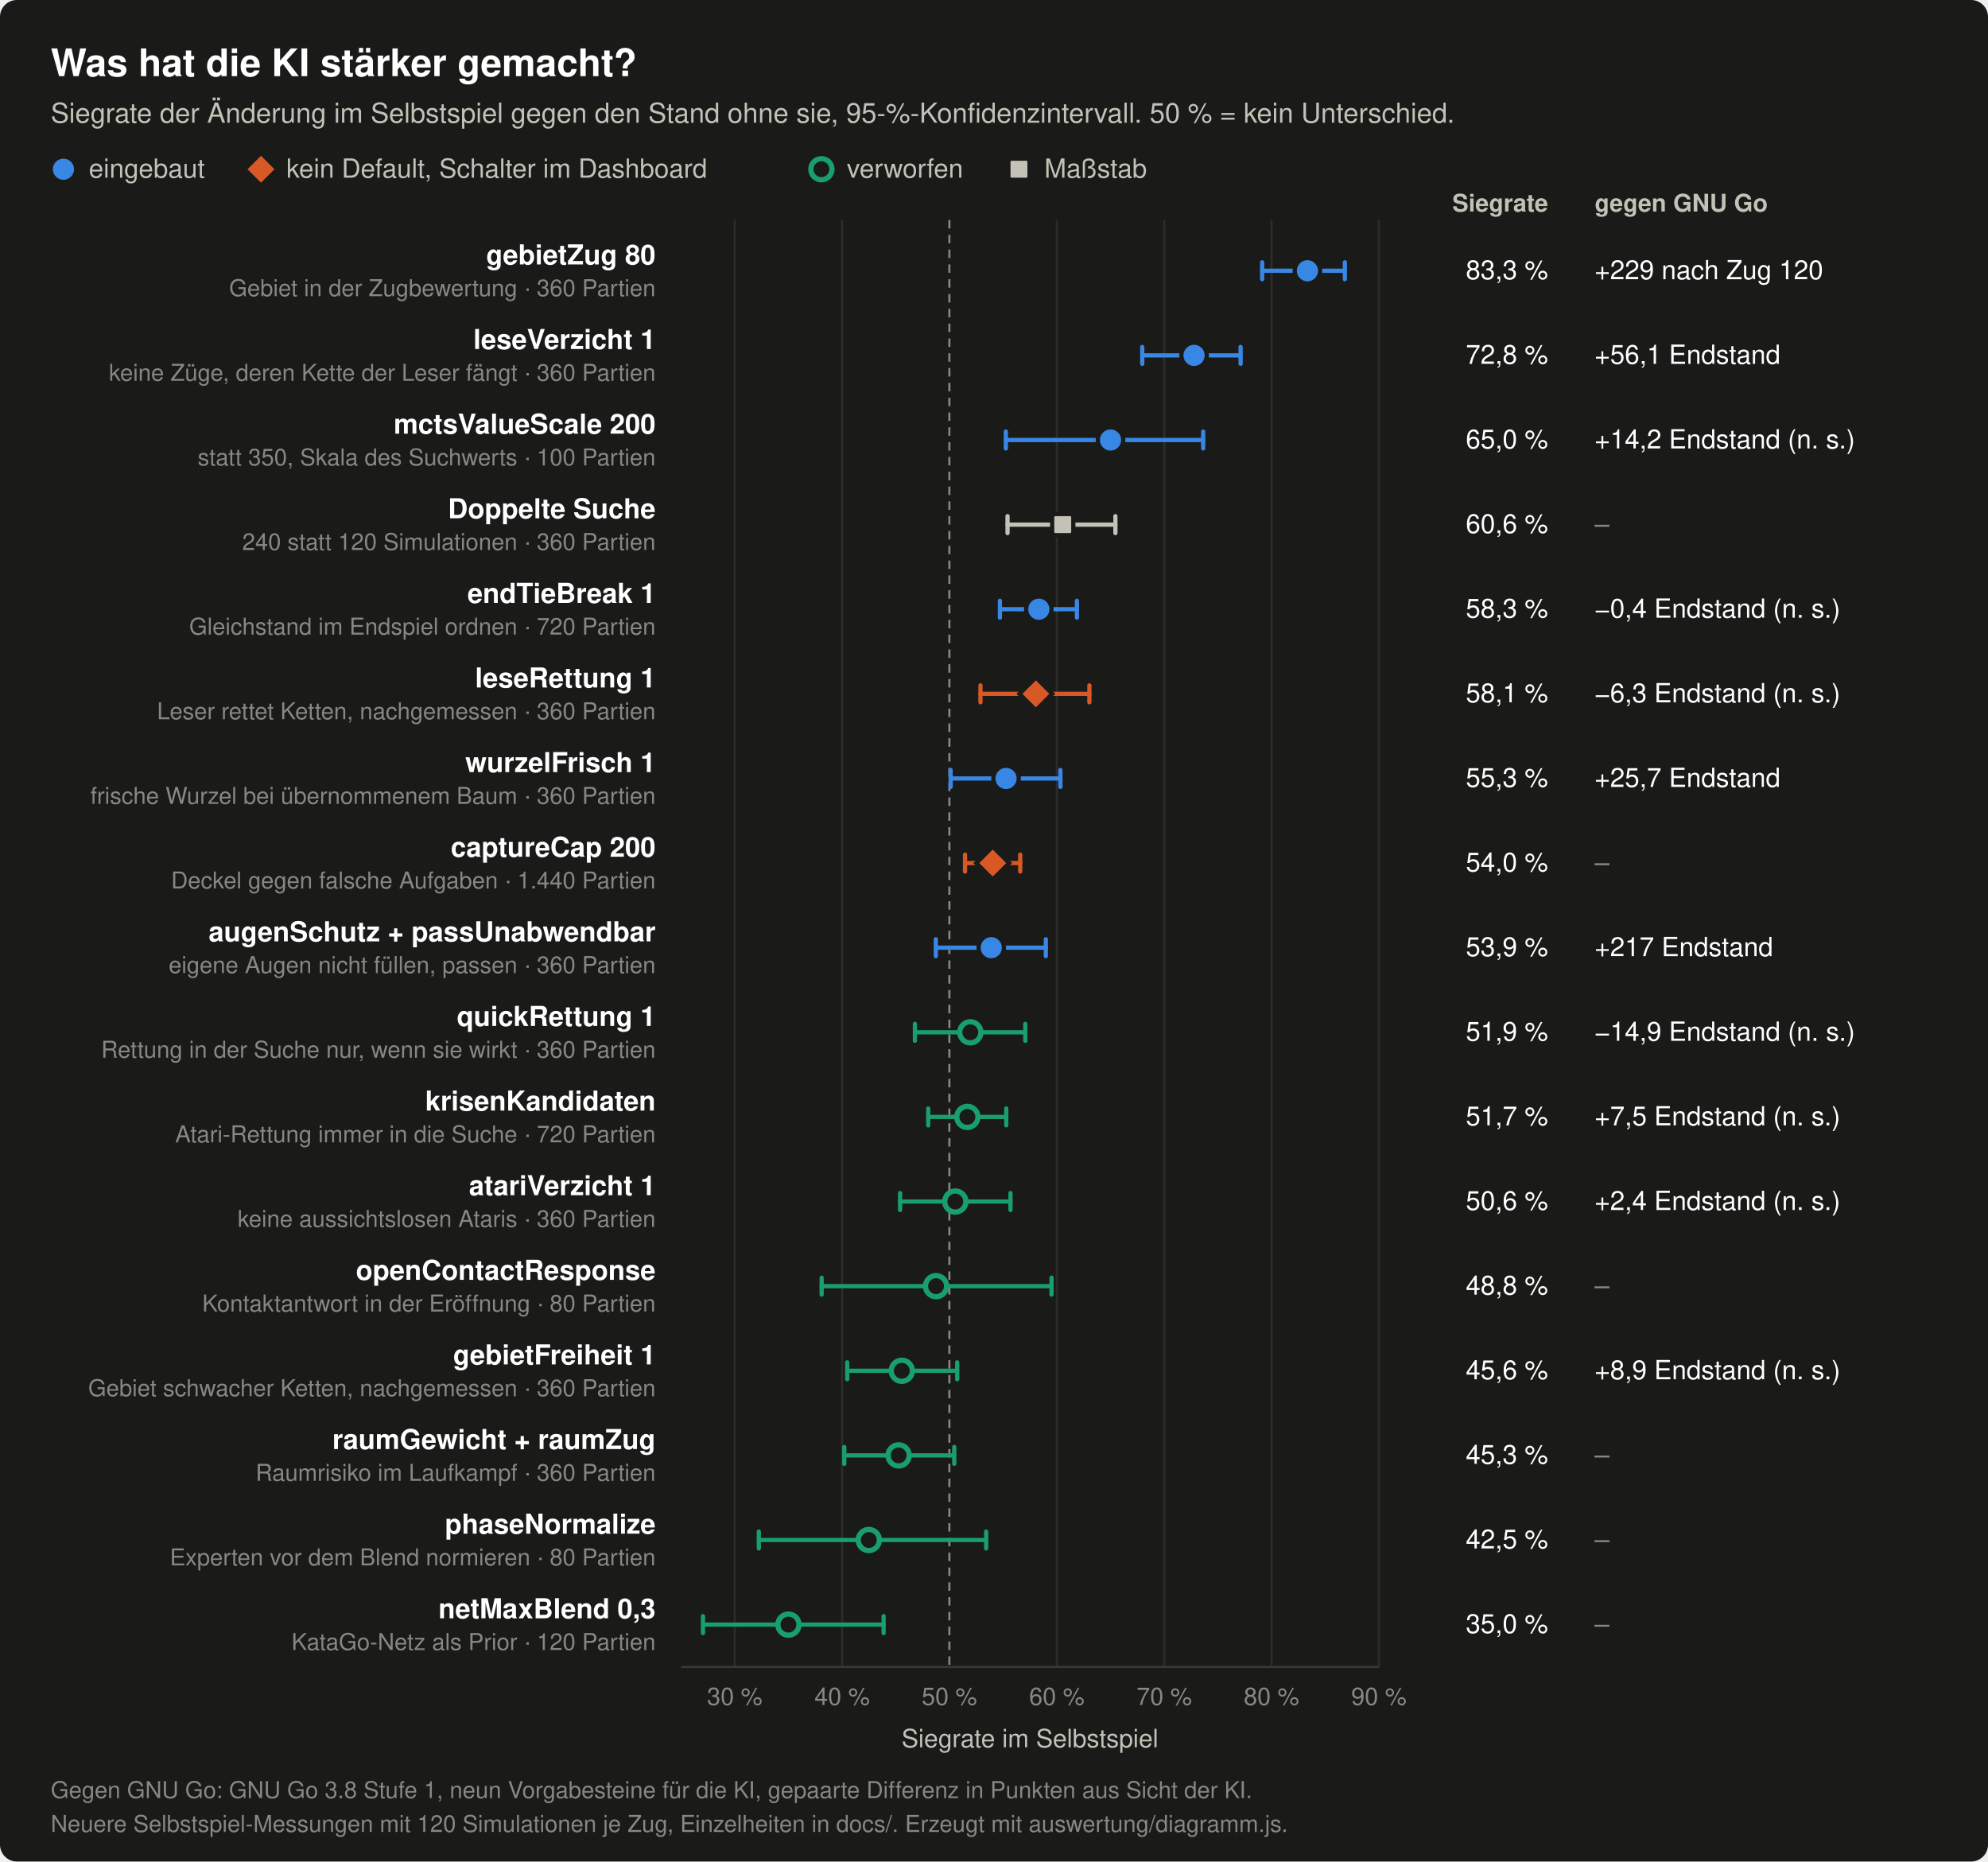
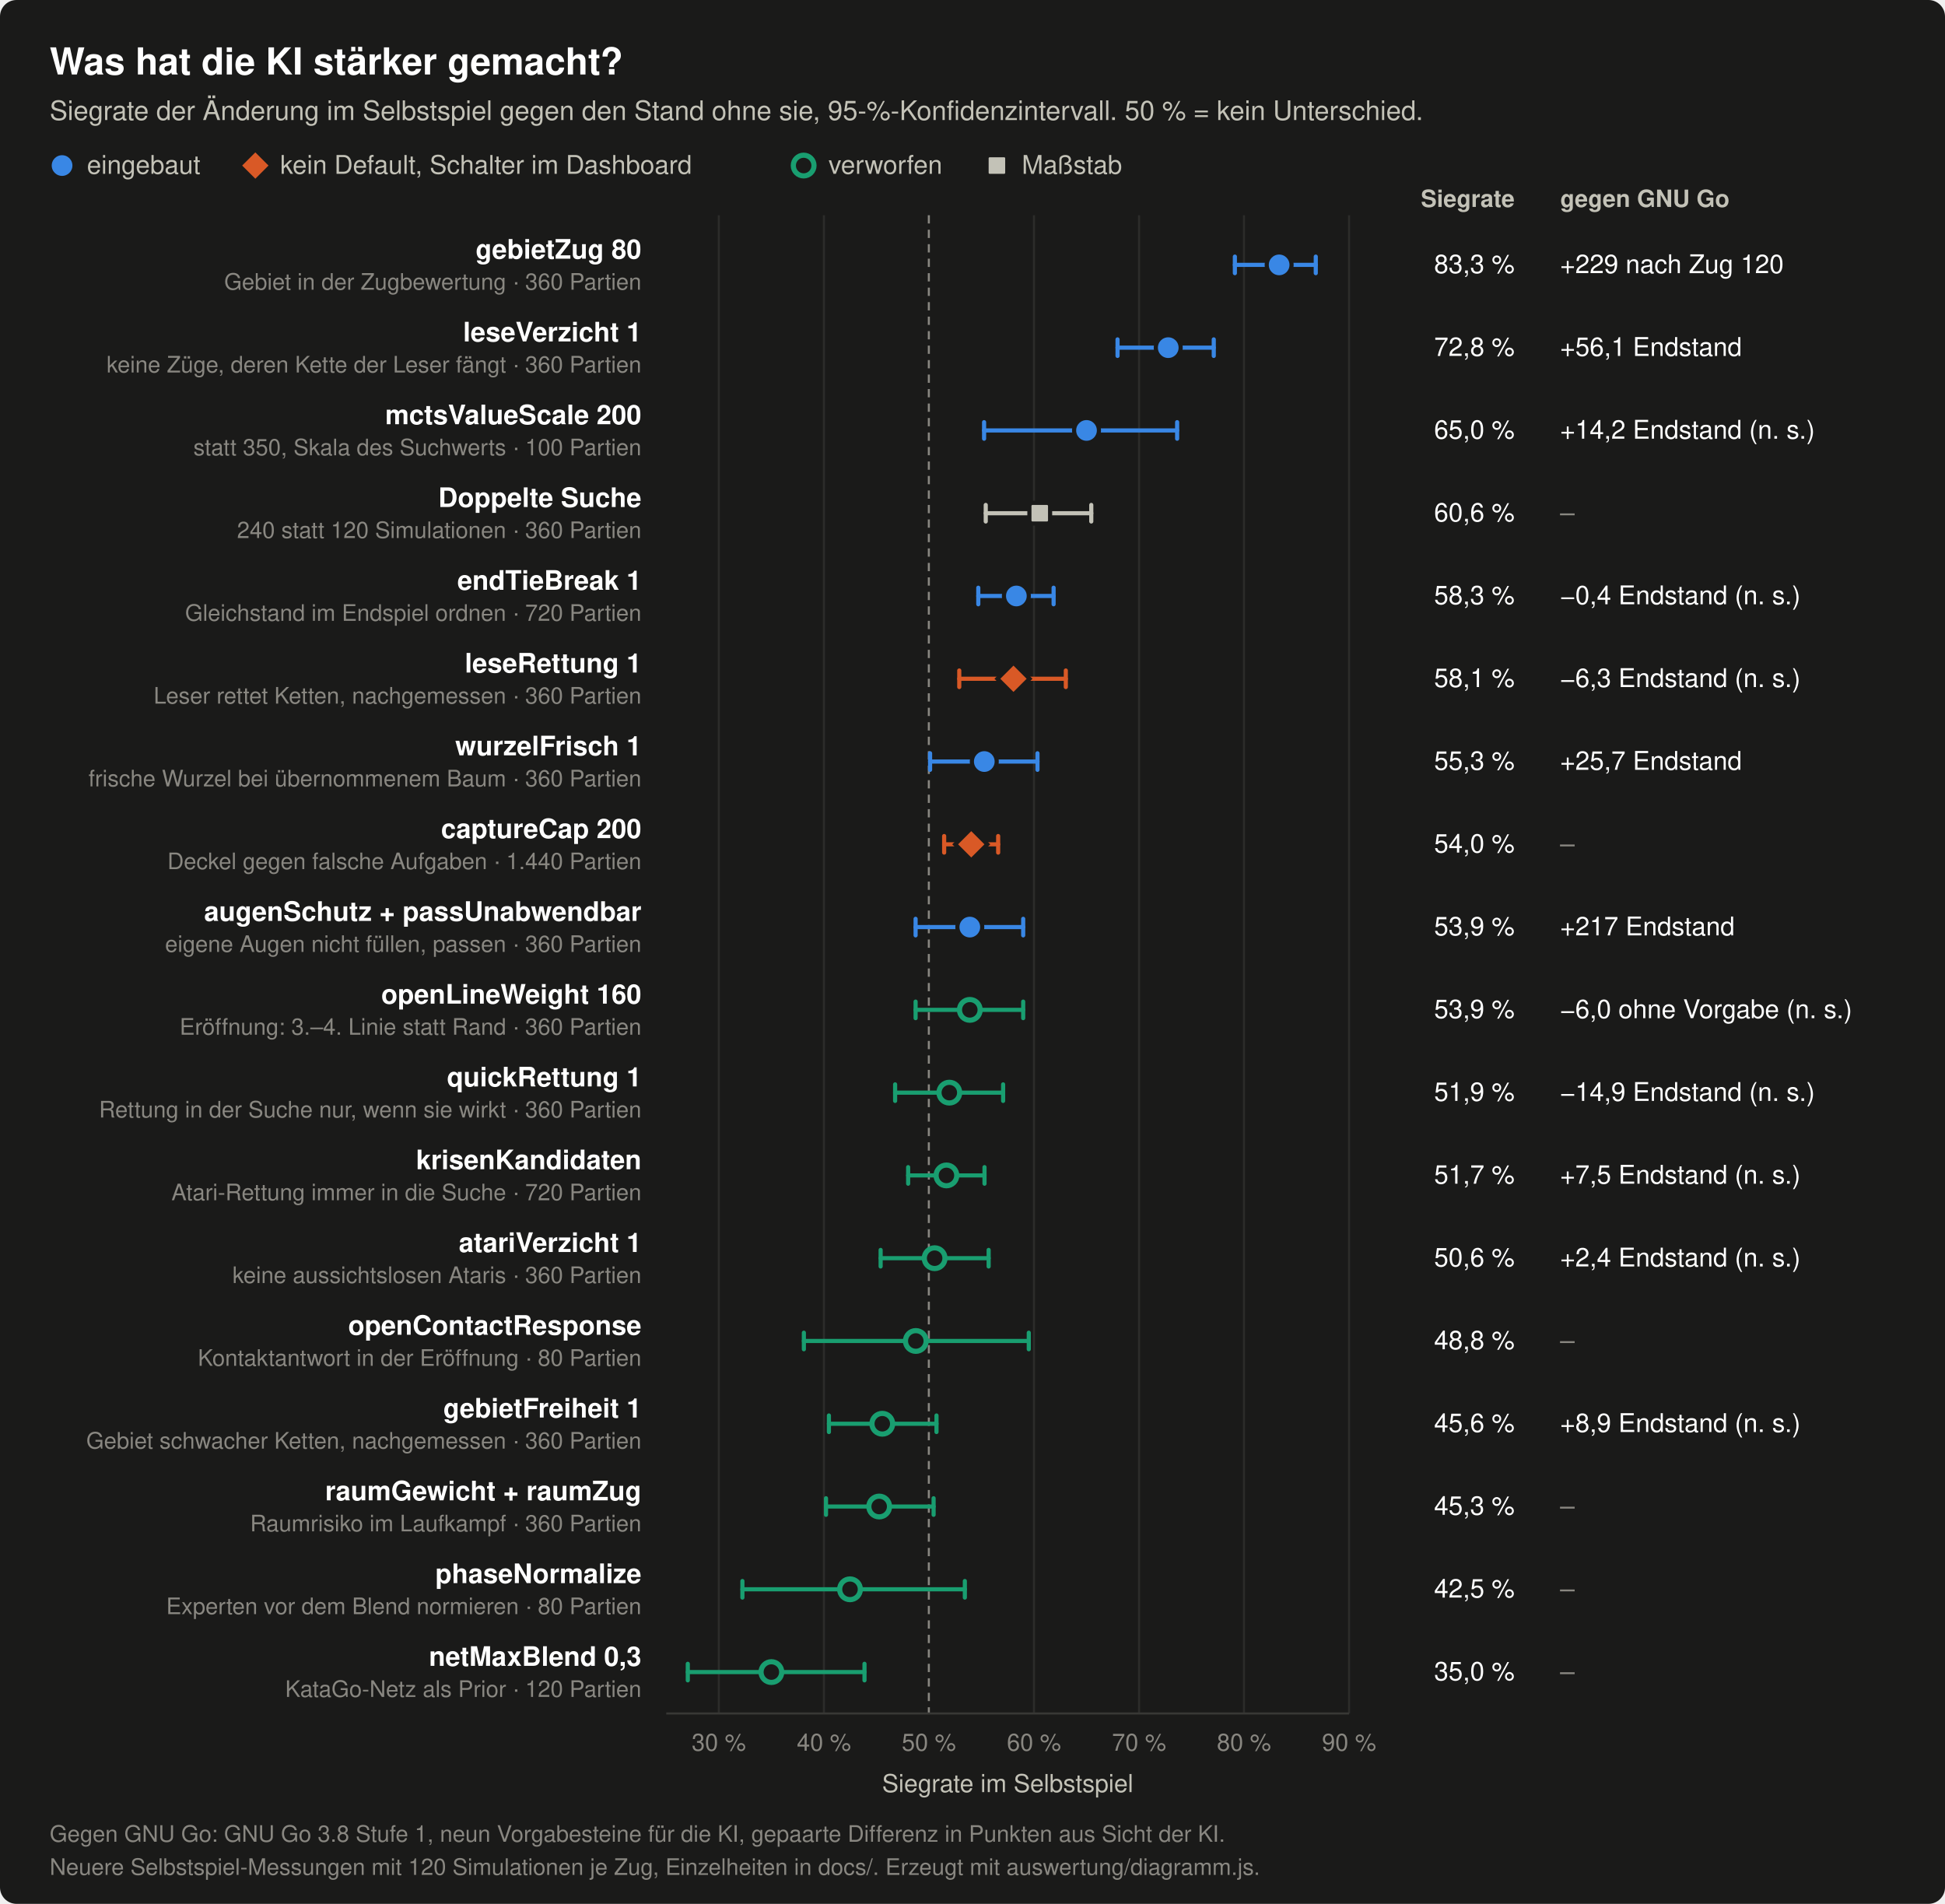
- <svg xmlns="http://www.w3.org/2000/svg" width="940" height="880" viewBox="0 0 940 880" font-family="system-ui, -apple-system, 'Segoe UI', Helvetica, Arial, sans-serif" role="img" aria-labelledby="titel beschr">
-   <rect width="940" height="880" rx="8" fill="#1a1a19" />
+ <svg xmlns="http://www.w3.org/2000/svg" width="940" height="920" viewBox="0 0 940 920" font-family="system-ui, -apple-system, 'Segoe UI', Helvetica, Arial, sans-serif" role="img" aria-labelledby="titel beschr">
+   <rect width="940" height="920" rx="8" fill="#1a1a19" />
  <text x="24" y="36" font-size="18" font-weight="600" fill="#ffffff">Was hat die KI stärker gemacht?</text>
  <text x="24" y="58" font-size="13" fill="#c3c2b7">Siegrate der Änderung im Selbstspiel gegen den Stand ohne sie, 95-%-Konfidenzintervall. 50 % = kein Unterschied.</text>
  <circle cx="30.0" cy="80" r="6" fill="#3987e5" stroke="#1a1a19" stroke-width="2" />
  <text x="42" y="84" font-size="12.5" fill="#c3c2b7">eingebaut</text>
  <rect x="117.9" y="74.5" width="11" height="11" fill="#d95926" stroke="#1a1a19" stroke-width="2" transform="rotate(45 123.4 80)" />
  <text x="135.4" y="84" font-size="12.5" fill="#c3c2b7">kein Default, Schalter im Dashboard</text>
  <circle cx="388.4" cy="80" r="5" fill="#1a1a19" stroke="#199e70" stroke-width="2.5" />
  <text x="400.4" y="84" font-size="12.5" fill="#c3c2b7">verworfen</text>
  <rect x="476.8" y="75" width="10" height="10" rx="1.5" fill="#c3c2b7" stroke="#1a1a19" stroke-width="2" />
  <text x="493.8" y="84" font-size="12.5" fill="#c3c2b7">Maßstab</text>
-   <line x1="347.4" y1="104" x2="347.4" y2="788" stroke="#2c2c2a" stroke-width="1" />
-   <text x="347.4" y="806" font-size="11.5" fill="#898781" text-anchor="middle">30 %</text>
-   <line x1="398.2" y1="104" x2="398.2" y2="788" stroke="#2c2c2a" stroke-width="1" />
-   <text x="398.2" y="806" font-size="11.5" fill="#898781" text-anchor="middle">40 %</text>
-   <line x1="448.9" y1="104" x2="448.9" y2="788" stroke="#898781" stroke-width="1" stroke-dasharray="4 3" />
-   <text x="448.9" y="806" font-size="11.5" fill="#898781" text-anchor="middle">50 %</text>
-   <line x1="499.7" y1="104" x2="499.7" y2="788" stroke="#2c2c2a" stroke-width="1" />
-   <text x="499.7" y="806" font-size="11.5" fill="#898781" text-anchor="middle">60 %</text>
-   <line x1="550.5" y1="104" x2="550.5" y2="788" stroke="#2c2c2a" stroke-width="1" />
-   <text x="550.5" y="806" font-size="11.5" fill="#898781" text-anchor="middle">70 %</text>
-   <line x1="601.2" y1="104" x2="601.2" y2="788" stroke="#2c2c2a" stroke-width="1" />
-   <text x="601.2" y="806" font-size="11.5" fill="#898781" text-anchor="middle">80 %</text>
-   <line x1="652.0" y1="104" x2="652.0" y2="788" stroke="#2c2c2a" stroke-width="1" />
-   <text x="652.0" y="806" font-size="11.5" fill="#898781" text-anchor="middle">90 %</text>
-   <line x1="322" y1="788" x2="652" y2="788" stroke="#383835" stroke-width="1" />
-   <text x="487" y="826" font-size="12" fill="#c3c2b7" text-anchor="middle">Siegrate im Selbstspiel</text>
+   <line x1="347.4" y1="104" x2="347.4" y2="828" stroke="#2c2c2a" stroke-width="1" />
+   <text x="347.4" y="846" font-size="11.5" fill="#898781" text-anchor="middle">30 %</text>
+   <line x1="398.2" y1="104" x2="398.2" y2="828" stroke="#2c2c2a" stroke-width="1" />
+   <text x="398.2" y="846" font-size="11.5" fill="#898781" text-anchor="middle">40 %</text>
+   <line x1="448.9" y1="104" x2="448.9" y2="828" stroke="#898781" stroke-width="1" stroke-dasharray="4 3" />
+   <text x="448.9" y="846" font-size="11.5" fill="#898781" text-anchor="middle">50 %</text>
+   <line x1="499.7" y1="104" x2="499.7" y2="828" stroke="#2c2c2a" stroke-width="1" />
+   <text x="499.7" y="846" font-size="11.5" fill="#898781" text-anchor="middle">60 %</text>
+   <line x1="550.5" y1="104" x2="550.5" y2="828" stroke="#2c2c2a" stroke-width="1" />
+   <text x="550.5" y="846" font-size="11.5" fill="#898781" text-anchor="middle">70 %</text>
+   <line x1="601.2" y1="104" x2="601.2" y2="828" stroke="#2c2c2a" stroke-width="1" />
+   <text x="601.2" y="846" font-size="11.5" fill="#898781" text-anchor="middle">80 %</text>
+   <line x1="652.0" y1="104" x2="652.0" y2="828" stroke="#2c2c2a" stroke-width="1" />
+   <text x="652.0" y="846" font-size="11.5" fill="#898781" text-anchor="middle">90 %</text>
+   <line x1="322" y1="828" x2="652" y2="828" stroke="#383835" stroke-width="1" />
+   <text x="487" y="866" font-size="12" fill="#c3c2b7" text-anchor="middle">Siegrate im Selbstspiel</text>
  <text x="732" y="100" font-size="11.5" font-weight="600" fill="#c3c2b7" text-anchor="end">Siegrate</text>
  <text x="754" y="100" font-size="11.5" font-weight="600" fill="#c3c2b7">gegen GNU Go</text>
  <text x="310" y="125" font-size="13" font-weight="600" fill="#ffffff" text-anchor="end">gebietZug 80</text>
  <text x="310" y="140" font-size="11" fill="#898781" text-anchor="end">Gebiet in der Zugbewertung · 360 Partien</text>
  <line x1="596.8" y1="128" x2="635.9" y2="128" stroke="#3987e5" stroke-width="2" stroke-linecap="round" />
  <line x1="596.8" y1="124" x2="596.8" y2="132" stroke="#3987e5" stroke-width="2" stroke-linecap="round" />
  <line x1="635.9" y1="124" x2="635.9" y2="132" stroke="#3987e5" stroke-width="2" stroke-linecap="round" />
  <circle cx="618.2" cy="128" r="6" fill="#3987e5" stroke="#1a1a19" stroke-width="2" />
  <text x="732" y="132" font-size="12.5" fill="#ffffff" text-anchor="end" style="font-variant-numeric: tabular-nums">83,3 %</text>
  <text x="754" y="132" font-size="12.5" fill="#ffffff">+229 nach Zug 120</text>
  <text x="310" y="165" font-size="13" font-weight="600" fill="#ffffff" text-anchor="end">leseVerzicht 1</text>
  <text x="310" y="180" font-size="11" fill="#898781" text-anchor="end">keine Züge, deren Kette der Leser fängt · 360 Partien</text>
  <line x1="540.1" y1="168" x2="586.6" y2="168" stroke="#3987e5" stroke-width="2" stroke-linecap="round" />
  <line x1="540.1" y1="164" x2="540.1" y2="172" stroke="#3987e5" stroke-width="2" stroke-linecap="round" />
  <line x1="586.6" y1="164" x2="586.6" y2="172" stroke="#3987e5" stroke-width="2" stroke-linecap="round" />
  <circle cx="564.6" cy="168" r="6" fill="#3987e5" stroke="#1a1a19" stroke-width="2" />
  <text x="732" y="172" font-size="12.5" fill="#ffffff" text-anchor="end" style="font-variant-numeric: tabular-nums">72,8 %</text>
  <text x="754" y="172" font-size="12.5" fill="#ffffff">+56,1 Endstand</text>
  <text x="310" y="205" font-size="13" font-weight="600" fill="#ffffff" text-anchor="end">mctsValueScale 200</text>
  <text x="310" y="220" font-size="11" fill="#898781" text-anchor="end">statt 350, Skala des Suchwerts · 100 Partien</text>
  <line x1="475.6" y1="208" x2="568.9" y2="208" stroke="#3987e5" stroke-width="2" stroke-linecap="round" />
  <line x1="475.6" y1="204" x2="475.6" y2="212" stroke="#3987e5" stroke-width="2" stroke-linecap="round" />
  <line x1="568.9" y1="204" x2="568.9" y2="212" stroke="#3987e5" stroke-width="2" stroke-linecap="round" />
  <circle cx="525.1" cy="208" r="6" fill="#3987e5" stroke="#1a1a19" stroke-width="2" />
  <text x="732" y="212" font-size="12.5" fill="#ffffff" text-anchor="end" style="font-variant-numeric: tabular-nums">65,0 %</text>
  <text x="754" y="212" font-size="12.5" fill="#ffffff">+14,2 Endstand (n. s.)</text>
  <text x="310" y="245" font-size="13" font-weight="600" fill="#ffffff" text-anchor="end">Doppelte Suche</text>
  <text x="310" y="260" font-size="11" fill="#898781" text-anchor="end">240 statt 120 Simulationen · 360 Partien</text>
  <line x1="476.4" y1="248" x2="527.4" y2="248" stroke="#c3c2b7" stroke-width="2" stroke-linecap="round" />
  <line x1="476.4" y1="244" x2="476.4" y2="252" stroke="#c3c2b7" stroke-width="2" stroke-linecap="round" />
  <line x1="527.4" y1="244" x2="527.4" y2="252" stroke="#c3c2b7" stroke-width="2" stroke-linecap="round" />
  <rect x="497.5" y="243" width="10" height="10" rx="1.5" fill="#c3c2b7" stroke="#1a1a19" stroke-width="2" />
  <text x="732" y="252" font-size="12.5" fill="#ffffff" text-anchor="end" style="font-variant-numeric: tabular-nums">60,6 %</text>
  <text x="754" y="252" font-size="12.5" fill="#898781">–</text>
  <text x="310" y="285" font-size="13" font-weight="600" fill="#ffffff" text-anchor="end">endTieBreak 1</text>
  <text x="310" y="300" font-size="11" fill="#898781" text-anchor="end">Gleichstand im Endspiel ordnen · 720 Partien</text>
  <line x1="472.8" y1="288" x2="509.2" y2="288" stroke="#3987e5" stroke-width="2" stroke-linecap="round" />
  <line x1="472.8" y1="284" x2="472.8" y2="292" stroke="#3987e5" stroke-width="2" stroke-linecap="round" />
  <line x1="509.2" y1="284" x2="509.2" y2="292" stroke="#3987e5" stroke-width="2" stroke-linecap="round" />
  <circle cx="491.2" cy="288" r="6" fill="#3987e5" stroke="#1a1a19" stroke-width="2" />
  <text x="732" y="292" font-size="12.5" fill="#ffffff" text-anchor="end" style="font-variant-numeric: tabular-nums">58,3 %</text>
  <text x="754" y="292" font-size="12.5" fill="#ffffff">−0,4 Endstand (n. s.)</text>
  <text x="310" y="325" font-size="13" font-weight="600" fill="#ffffff" text-anchor="end">leseRettung 1</text>
  <text x="310" y="340" font-size="11" fill="#898781" text-anchor="end">Leser rettet Ketten, nachgemessen · 360 Partien</text>
  <line x1="463.6" y1="328" x2="515.1" y2="328" stroke="#d95926" stroke-width="2" stroke-linecap="round" />
  <line x1="463.6" y1="324" x2="463.6" y2="332" stroke="#d95926" stroke-width="2" stroke-linecap="round" />
  <line x1="515.1" y1="324" x2="515.1" y2="332" stroke="#d95926" stroke-width="2" stroke-linecap="round" />
  <rect x="484.3" y="322.5" width="11" height="11" fill="#d95926" stroke="#1a1a19" stroke-width="2" transform="rotate(45 489.8 328)" />
  <text x="732" y="332" font-size="12.5" fill="#ffffff" text-anchor="end" style="font-variant-numeric: tabular-nums">58,1 %</text>
  <text x="754" y="332" font-size="12.5" fill="#ffffff">−6,3 Endstand (n. s.)</text>
  <text x="310" y="365" font-size="13" font-weight="600" fill="#ffffff" text-anchor="end">wurzelFrisch 1</text>
  <text x="310" y="380" font-size="11" fill="#898781" text-anchor="end">frische Wurzel bei übernommenem Baum · 360 Partien</text>
  <line x1="449.5" y1="368" x2="501.4" y2="368" stroke="#3987e5" stroke-width="2" stroke-linecap="round" />
  <line x1="449.5" y1="364" x2="449.5" y2="372" stroke="#3987e5" stroke-width="2" stroke-linecap="round" />
  <line x1="501.4" y1="364" x2="501.4" y2="372" stroke="#3987e5" stroke-width="2" stroke-linecap="round" />
  <circle cx="475.7" cy="368" r="6" fill="#3987e5" stroke="#1a1a19" stroke-width="2" />
  <text x="732" y="372" font-size="12.5" fill="#ffffff" text-anchor="end" style="font-variant-numeric: tabular-nums">55,3 %</text>
  <text x="754" y="372" font-size="12.5" fill="#ffffff">+25,7 Endstand</text>
  <text x="310" y="405" font-size="13" font-weight="600" fill="#ffffff" text-anchor="end">captureCap 200</text>
  <text x="310" y="420" font-size="11" fill="#898781" text-anchor="end">Deckel gegen falsche Aufgaben · 1.440 Partien</text>
  <line x1="456.3" y1="408" x2="482.4" y2="408" stroke="#d95926" stroke-width="2" stroke-linecap="round" />
  <line x1="456.3" y1="404" x2="456.3" y2="412" stroke="#d95926" stroke-width="2" stroke-linecap="round" />
  <line x1="482.4" y1="404" x2="482.4" y2="412" stroke="#d95926" stroke-width="2" stroke-linecap="round" />
  <rect x="463.9" y="402.5" width="11" height="11" fill="#d95926" stroke="#1a1a19" stroke-width="2" transform="rotate(45 469.4 408)" />
  <text x="732" y="412" font-size="12.5" fill="#ffffff" text-anchor="end" style="font-variant-numeric: tabular-nums">54,0 %</text>
  <text x="754" y="412" font-size="12.5" fill="#898781">–</text>
  <text x="310" y="445" font-size="13" font-weight="600" fill="#ffffff" text-anchor="end">augenSchutz + passUnabwendbar</text>
  <text x="310" y="460" font-size="11" fill="#898781" text-anchor="end">eigene Augen nicht füllen, passen · 360 Partien</text>
  <line x1="442.5" y1="448" x2="494.5" y2="448" stroke="#3987e5" stroke-width="2" stroke-linecap="round" />
  <line x1="442.5" y1="444" x2="442.5" y2="452" stroke="#3987e5" stroke-width="2" stroke-linecap="round" />
  <line x1="494.5" y1="444" x2="494.5" y2="452" stroke="#3987e5" stroke-width="2" stroke-linecap="round" />
  <circle cx="468.7" cy="448" r="6" fill="#3987e5" stroke="#1a1a19" stroke-width="2" />
  <text x="732" y="452" font-size="12.5" fill="#ffffff" text-anchor="end" style="font-variant-numeric: tabular-nums">53,9 %</text>
  <text x="754" y="452" font-size="12.5" fill="#ffffff">+217 Endstand</text>
-   <text x="310" y="485" font-size="13" font-weight="600" fill="#ffffff" text-anchor="end">quickRettung 1</text>
-   <text x="310" y="500" font-size="11" fill="#898781" text-anchor="end">Rettung in der Suche nur, wenn sie wirkt · 360 Partien</text>
-   <line x1="432.6" y1="488" x2="484.8" y2="488" stroke="#199e70" stroke-width="2" stroke-linecap="round" />
-   <line x1="432.6" y1="484" x2="432.6" y2="492" stroke="#199e70" stroke-width="2" stroke-linecap="round" />
-   <line x1="484.8" y1="484" x2="484.8" y2="492" stroke="#199e70" stroke-width="2" stroke-linecap="round" />
-   <circle cx="458.8" cy="488" r="5" fill="#1a1a19" stroke="#199e70" stroke-width="2.5" />
-   <text x="732" y="492" font-size="12.5" fill="#ffffff" text-anchor="end" style="font-variant-numeric: tabular-nums">51,9 %</text>
-   <text x="754" y="492" font-size="12.5" fill="#ffffff">−14,9 Endstand (n. s.)</text>
-   <text x="310" y="525" font-size="13" font-weight="600" fill="#ffffff" text-anchor="end">krisenKandidaten</text>
-   <text x="310" y="540" font-size="11" fill="#898781" text-anchor="end">Atari-Rettung immer in die Suche · 720 Partien</text>
-   <line x1="438.9" y1="528" x2="475.8" y2="528" stroke="#199e70" stroke-width="2" stroke-linecap="round" />
-   <line x1="438.9" y1="524" x2="438.9" y2="532" stroke="#199e70" stroke-width="2" stroke-linecap="round" />
-   <line x1="475.8" y1="524" x2="475.8" y2="532" stroke="#199e70" stroke-width="2" stroke-linecap="round" />
-   <circle cx="457.4" cy="528" r="5" fill="#1a1a19" stroke="#199e70" stroke-width="2.5" />
-   <text x="732" y="532" font-size="12.5" fill="#ffffff" text-anchor="end" style="font-variant-numeric: tabular-nums">51,7 %</text>
-   <text x="754" y="532" font-size="12.5" fill="#ffffff">+7,5 Endstand (n. s.)</text>
-   <text x="310" y="565" font-size="13" font-weight="600" fill="#ffffff" text-anchor="end">atariVerzicht 1</text>
-   <text x="310" y="580" font-size="11" fill="#898781" text-anchor="end">keine aussichtslosen Ataris · 360 Partien</text>
-   <line x1="425.6" y1="568" x2="477.8" y2="568" stroke="#199e70" stroke-width="2" stroke-linecap="round" />
-   <line x1="425.6" y1="564" x2="425.6" y2="572" stroke="#199e70" stroke-width="2" stroke-linecap="round" />
-   <line x1="477.8" y1="564" x2="477.8" y2="572" stroke="#199e70" stroke-width="2" stroke-linecap="round" />
-   <circle cx="451.7" cy="568" r="5" fill="#1a1a19" stroke="#199e70" stroke-width="2.5" />
-   <text x="732" y="572" font-size="12.5" fill="#ffffff" text-anchor="end" style="font-variant-numeric: tabular-nums">50,6 %</text>
-   <text x="754" y="572" font-size="12.5" fill="#ffffff">+2,4 Endstand (n. s.)</text>
-   <text x="310" y="605" font-size="13" font-weight="600" fill="#ffffff" text-anchor="end">openContactResponse</text>
-   <text x="310" y="620" font-size="11" fill="#898781" text-anchor="end">Kontaktantwort in der Eröffnung · 80 Partien</text>
-   <line x1="388.5" y1="608" x2="497.2" y2="608" stroke="#199e70" stroke-width="2" stroke-linecap="round" />
-   <line x1="388.5" y1="604" x2="388.5" y2="612" stroke="#199e70" stroke-width="2" stroke-linecap="round" />
-   <line x1="497.2" y1="604" x2="497.2" y2="612" stroke="#199e70" stroke-width="2" stroke-linecap="round" />
-   <circle cx="442.6" cy="608" r="5" fill="#1a1a19" stroke="#199e70" stroke-width="2.5" />
-   <text x="732" y="612" font-size="12.5" fill="#ffffff" text-anchor="end" style="font-variant-numeric: tabular-nums">48,8 %</text>
-   <text x="754" y="612" font-size="12.5" fill="#898781">–</text>
-   <text x="310" y="645" font-size="13" font-weight="600" fill="#ffffff" text-anchor="end">gebietFreiheit 1</text>
-   <text x="310" y="660" font-size="11" fill="#898781" text-anchor="end">Gebiet schwacher Ketten, nachgemessen · 360 Partien</text>
-   <line x1="400.6" y1="648" x2="452.6" y2="648" stroke="#199e70" stroke-width="2" stroke-linecap="round" />
-   <line x1="400.6" y1="644" x2="400.6" y2="652" stroke="#199e70" stroke-width="2" stroke-linecap="round" />
-   <line x1="452.6" y1="644" x2="452.6" y2="652" stroke="#199e70" stroke-width="2" stroke-linecap="round" />
-   <circle cx="426.4" cy="648" r="5" fill="#1a1a19" stroke="#199e70" stroke-width="2.5" />
-   <text x="732" y="652" font-size="12.5" fill="#ffffff" text-anchor="end" style="font-variant-numeric: tabular-nums">45,6 %</text>
-   <text x="754" y="652" font-size="12.5" fill="#ffffff">+8,9 Endstand (n. s.)</text>
-   <text x="310" y="685" font-size="13" font-weight="600" fill="#ffffff" text-anchor="end">raumGewicht + raumZug</text>
-   <text x="310" y="700" font-size="11" fill="#898781" text-anchor="end">Raumrisiko im Laufkampf · 360 Partien</text>
-   <line x1="399.2" y1="688" x2="451.2" y2="688" stroke="#199e70" stroke-width="2" stroke-linecap="round" />
-   <line x1="399.2" y1="684" x2="399.2" y2="692" stroke="#199e70" stroke-width="2" stroke-linecap="round" />
-   <line x1="451.2" y1="684" x2="451.2" y2="692" stroke="#199e70" stroke-width="2" stroke-linecap="round" />
-   <circle cx="424.9" cy="688" r="5" fill="#1a1a19" stroke="#199e70" stroke-width="2.5" />
-   <text x="732" y="692" font-size="12.5" fill="#ffffff" text-anchor="end" style="font-variant-numeric: tabular-nums">45,3 %</text>
-   <text x="754" y="692" font-size="12.5" fill="#898781">–</text>
-   <text x="310" y="725" font-size="13" font-weight="600" fill="#ffffff" text-anchor="end">phaseNormalize</text>
-   <text x="310" y="740" font-size="11" fill="#898781" text-anchor="end">Experten vor dem Blend normieren · 80 Partien</text>
-   <line x1="358.8" y1="728" x2="466.3" y2="728" stroke="#199e70" stroke-width="2" stroke-linecap="round" />
-   <line x1="358.8" y1="724" x2="358.8" y2="732" stroke="#199e70" stroke-width="2" stroke-linecap="round" />
-   <line x1="466.3" y1="724" x2="466.3" y2="732" stroke="#199e70" stroke-width="2" stroke-linecap="round" />
-   <circle cx="410.8" cy="728" r="5" fill="#1a1a19" stroke="#199e70" stroke-width="2.5" />
-   <text x="732" y="732" font-size="12.5" fill="#ffffff" text-anchor="end" style="font-variant-numeric: tabular-nums">42,5 %</text>
+   <text x="310" y="485" font-size="13" font-weight="600" fill="#ffffff" text-anchor="end">openLineWeight 160</text>
+   <text x="310" y="500" font-size="11" fill="#898781" text-anchor="end">Eröffnung: 3.–4. Linie statt Rand · 360 Partien</text>
+   <line x1="442.5" y1="488" x2="494.5" y2="488" stroke="#199e70" stroke-width="2" stroke-linecap="round" />
+   <line x1="442.5" y1="484" x2="442.5" y2="492" stroke="#199e70" stroke-width="2" stroke-linecap="round" />
+   <line x1="494.5" y1="484" x2="494.5" y2="492" stroke="#199e70" stroke-width="2" stroke-linecap="round" />
+   <circle cx="468.7" cy="488" r="5" fill="#1a1a19" stroke="#199e70" stroke-width="2.5" />
+   <text x="732" y="492" font-size="12.5" fill="#ffffff" text-anchor="end" style="font-variant-numeric: tabular-nums">53,9 %</text>
+   <text x="754" y="492" font-size="12.5" fill="#ffffff">−6,0 ohne Vorgabe (n. s.)</text>
+   <text x="310" y="525" font-size="13" font-weight="600" fill="#ffffff" text-anchor="end">quickRettung 1</text>
+   <text x="310" y="540" font-size="11" fill="#898781" text-anchor="end">Rettung in der Suche nur, wenn sie wirkt · 360 Partien</text>
+   <line x1="432.6" y1="528" x2="484.8" y2="528" stroke="#199e70" stroke-width="2" stroke-linecap="round" />
+   <line x1="432.6" y1="524" x2="432.6" y2="532" stroke="#199e70" stroke-width="2" stroke-linecap="round" />
+   <line x1="484.8" y1="524" x2="484.8" y2="532" stroke="#199e70" stroke-width="2" stroke-linecap="round" />
+   <circle cx="458.8" cy="528" r="5" fill="#1a1a19" stroke="#199e70" stroke-width="2.5" />
+   <text x="732" y="532" font-size="12.5" fill="#ffffff" text-anchor="end" style="font-variant-numeric: tabular-nums">51,9 %</text>
+   <text x="754" y="532" font-size="12.5" fill="#ffffff">−14,9 Endstand (n. s.)</text>
+   <text x="310" y="565" font-size="13" font-weight="600" fill="#ffffff" text-anchor="end">krisenKandidaten</text>
+   <text x="310" y="580" font-size="11" fill="#898781" text-anchor="end">Atari-Rettung immer in die Suche · 720 Partien</text>
+   <line x1="438.9" y1="568" x2="475.8" y2="568" stroke="#199e70" stroke-width="2" stroke-linecap="round" />
+   <line x1="438.9" y1="564" x2="438.9" y2="572" stroke="#199e70" stroke-width="2" stroke-linecap="round" />
+   <line x1="475.8" y1="564" x2="475.8" y2="572" stroke="#199e70" stroke-width="2" stroke-linecap="round" />
+   <circle cx="457.4" cy="568" r="5" fill="#1a1a19" stroke="#199e70" stroke-width="2.5" />
+   <text x="732" y="572" font-size="12.5" fill="#ffffff" text-anchor="end" style="font-variant-numeric: tabular-nums">51,7 %</text>
+   <text x="754" y="572" font-size="12.5" fill="#ffffff">+7,5 Endstand (n. s.)</text>
+   <text x="310" y="605" font-size="13" font-weight="600" fill="#ffffff" text-anchor="end">atariVerzicht 1</text>
+   <text x="310" y="620" font-size="11" fill="#898781" text-anchor="end">keine aussichtslosen Ataris · 360 Partien</text>
+   <line x1="425.6" y1="608" x2="477.8" y2="608" stroke="#199e70" stroke-width="2" stroke-linecap="round" />
+   <line x1="425.6" y1="604" x2="425.6" y2="612" stroke="#199e70" stroke-width="2" stroke-linecap="round" />
+   <line x1="477.8" y1="604" x2="477.8" y2="612" stroke="#199e70" stroke-width="2" stroke-linecap="round" />
+   <circle cx="451.7" cy="608" r="5" fill="#1a1a19" stroke="#199e70" stroke-width="2.5" />
+   <text x="732" y="612" font-size="12.5" fill="#ffffff" text-anchor="end" style="font-variant-numeric: tabular-nums">50,6 %</text>
+   <text x="754" y="612" font-size="12.5" fill="#ffffff">+2,4 Endstand (n. s.)</text>
+   <text x="310" y="645" font-size="13" font-weight="600" fill="#ffffff" text-anchor="end">openContactResponse</text>
+   <text x="310" y="660" font-size="11" fill="#898781" text-anchor="end">Kontaktantwort in der Eröffnung · 80 Partien</text>
+   <line x1="388.5" y1="648" x2="497.2" y2="648" stroke="#199e70" stroke-width="2" stroke-linecap="round" />
+   <line x1="388.5" y1="644" x2="388.5" y2="652" stroke="#199e70" stroke-width="2" stroke-linecap="round" />
+   <line x1="497.2" y1="644" x2="497.2" y2="652" stroke="#199e70" stroke-width="2" stroke-linecap="round" />
+   <circle cx="442.6" cy="648" r="5" fill="#1a1a19" stroke="#199e70" stroke-width="2.5" />
+   <text x="732" y="652" font-size="12.5" fill="#ffffff" text-anchor="end" style="font-variant-numeric: tabular-nums">48,8 %</text>
+   <text x="754" y="652" font-size="12.5" fill="#898781">–</text>
+   <text x="310" y="685" font-size="13" font-weight="600" fill="#ffffff" text-anchor="end">gebietFreiheit 1</text>
+   <text x="310" y="700" font-size="11" fill="#898781" text-anchor="end">Gebiet schwacher Ketten, nachgemessen · 360 Partien</text>
+   <line x1="400.6" y1="688" x2="452.6" y2="688" stroke="#199e70" stroke-width="2" stroke-linecap="round" />
+   <line x1="400.6" y1="684" x2="400.6" y2="692" stroke="#199e70" stroke-width="2" stroke-linecap="round" />
+   <line x1="452.6" y1="684" x2="452.6" y2="692" stroke="#199e70" stroke-width="2" stroke-linecap="round" />
+   <circle cx="426.4" cy="688" r="5" fill="#1a1a19" stroke="#199e70" stroke-width="2.5" />
+   <text x="732" y="692" font-size="12.5" fill="#ffffff" text-anchor="end" style="font-variant-numeric: tabular-nums">45,6 %</text>
+   <text x="754" y="692" font-size="12.5" fill="#ffffff">+8,9 Endstand (n. s.)</text>
+   <text x="310" y="725" font-size="13" font-weight="600" fill="#ffffff" text-anchor="end">raumGewicht + raumZug</text>
+   <text x="310" y="740" font-size="11" fill="#898781" text-anchor="end">Raumrisiko im Laufkampf · 360 Partien</text>
+   <line x1="399.2" y1="728" x2="451.2" y2="728" stroke="#199e70" stroke-width="2" stroke-linecap="round" />
+   <line x1="399.2" y1="724" x2="399.2" y2="732" stroke="#199e70" stroke-width="2" stroke-linecap="round" />
+   <line x1="451.2" y1="724" x2="451.2" y2="732" stroke="#199e70" stroke-width="2" stroke-linecap="round" />
+   <circle cx="424.9" cy="728" r="5" fill="#1a1a19" stroke="#199e70" stroke-width="2.5" />
+   <text x="732" y="732" font-size="12.5" fill="#ffffff" text-anchor="end" style="font-variant-numeric: tabular-nums">45,3 %</text>
  <text x="754" y="732" font-size="12.5" fill="#898781">–</text>
-   <text x="310" y="765" font-size="13" font-weight="600" fill="#ffffff" text-anchor="end">netMaxBlend 0,3</text>
-   <text x="310" y="780" font-size="11" fill="#898781" text-anchor="end">KataGo-Netz als Prior · 120 Partien</text>
-   <line x1="332.4" y1="768" x2="417.8" y2="768" stroke="#199e70" stroke-width="2" stroke-linecap="round" />
-   <line x1="332.4" y1="764" x2="332.4" y2="772" stroke="#199e70" stroke-width="2" stroke-linecap="round" />
-   <line x1="417.8" y1="764" x2="417.8" y2="772" stroke="#199e70" stroke-width="2" stroke-linecap="round" />
-   <circle cx="372.8" cy="768" r="5" fill="#1a1a19" stroke="#199e70" stroke-width="2.5" />
-   <text x="732" y="772" font-size="12.5" fill="#ffffff" text-anchor="end" style="font-variant-numeric: tabular-nums">35,0 %</text>
+   <text x="310" y="765" font-size="13" font-weight="600" fill="#ffffff" text-anchor="end">phaseNormalize</text>
+   <text x="310" y="780" font-size="11" fill="#898781" text-anchor="end">Experten vor dem Blend normieren · 80 Partien</text>
+   <line x1="358.8" y1="768" x2="466.3" y2="768" stroke="#199e70" stroke-width="2" stroke-linecap="round" />
+   <line x1="358.8" y1="764" x2="358.8" y2="772" stroke="#199e70" stroke-width="2" stroke-linecap="round" />
+   <line x1="466.3" y1="764" x2="466.3" y2="772" stroke="#199e70" stroke-width="2" stroke-linecap="round" />
+   <circle cx="410.8" cy="768" r="5" fill="#1a1a19" stroke="#199e70" stroke-width="2.5" />
+   <text x="732" y="772" font-size="12.5" fill="#ffffff" text-anchor="end" style="font-variant-numeric: tabular-nums">42,5 %</text>
  <text x="754" y="772" font-size="12.5" fill="#898781">–</text>
-   <text x="24" y="850" font-size="11" fill="#898781">Gegen GNU Go: GNU Go 3.8 Stufe 1, neun Vorgabesteine für die KI, gepaarte Differenz in Punkten aus Sicht der KI.</text>
-   <text x="24" y="866" font-size="11" fill="#898781">Neuere Selbstspiel-Messungen mit 120 Simulationen je Zug, Einzelheiten in docs/. Erzeugt mit auswertung/diagramm.js.</text>
+   <text x="310" y="805" font-size="13" font-weight="600" fill="#ffffff" text-anchor="end">netMaxBlend 0,3</text>
+   <text x="310" y="820" font-size="11" fill="#898781" text-anchor="end">KataGo-Netz als Prior · 120 Partien</text>
+   <line x1="332.4" y1="808" x2="417.8" y2="808" stroke="#199e70" stroke-width="2" stroke-linecap="round" />
+   <line x1="332.4" y1="804" x2="332.4" y2="812" stroke="#199e70" stroke-width="2" stroke-linecap="round" />
+   <line x1="417.8" y1="804" x2="417.8" y2="812" stroke="#199e70" stroke-width="2" stroke-linecap="round" />
+   <circle cx="372.8" cy="808" r="5" fill="#1a1a19" stroke="#199e70" stroke-width="2.5" />
+   <text x="732" y="812" font-size="12.5" fill="#ffffff" text-anchor="end" style="font-variant-numeric: tabular-nums">35,0 %</text>
+   <text x="754" y="812" font-size="12.5" fill="#898781">–</text>
+   <text x="24" y="890" font-size="11" fill="#898781">Gegen GNU Go: GNU Go 3.8 Stufe 1, neun Vorgabesteine für die KI, gepaarte Differenz in Punkten aus Sicht der KI.</text>
+   <text x="24" y="906" font-size="11" fill="#898781">Neuere Selbstspiel-Messungen mit 120 Simulationen je Zug, Einzelheiten in docs/. Erzeugt mit auswertung/diagramm.js.</text>
</svg>
